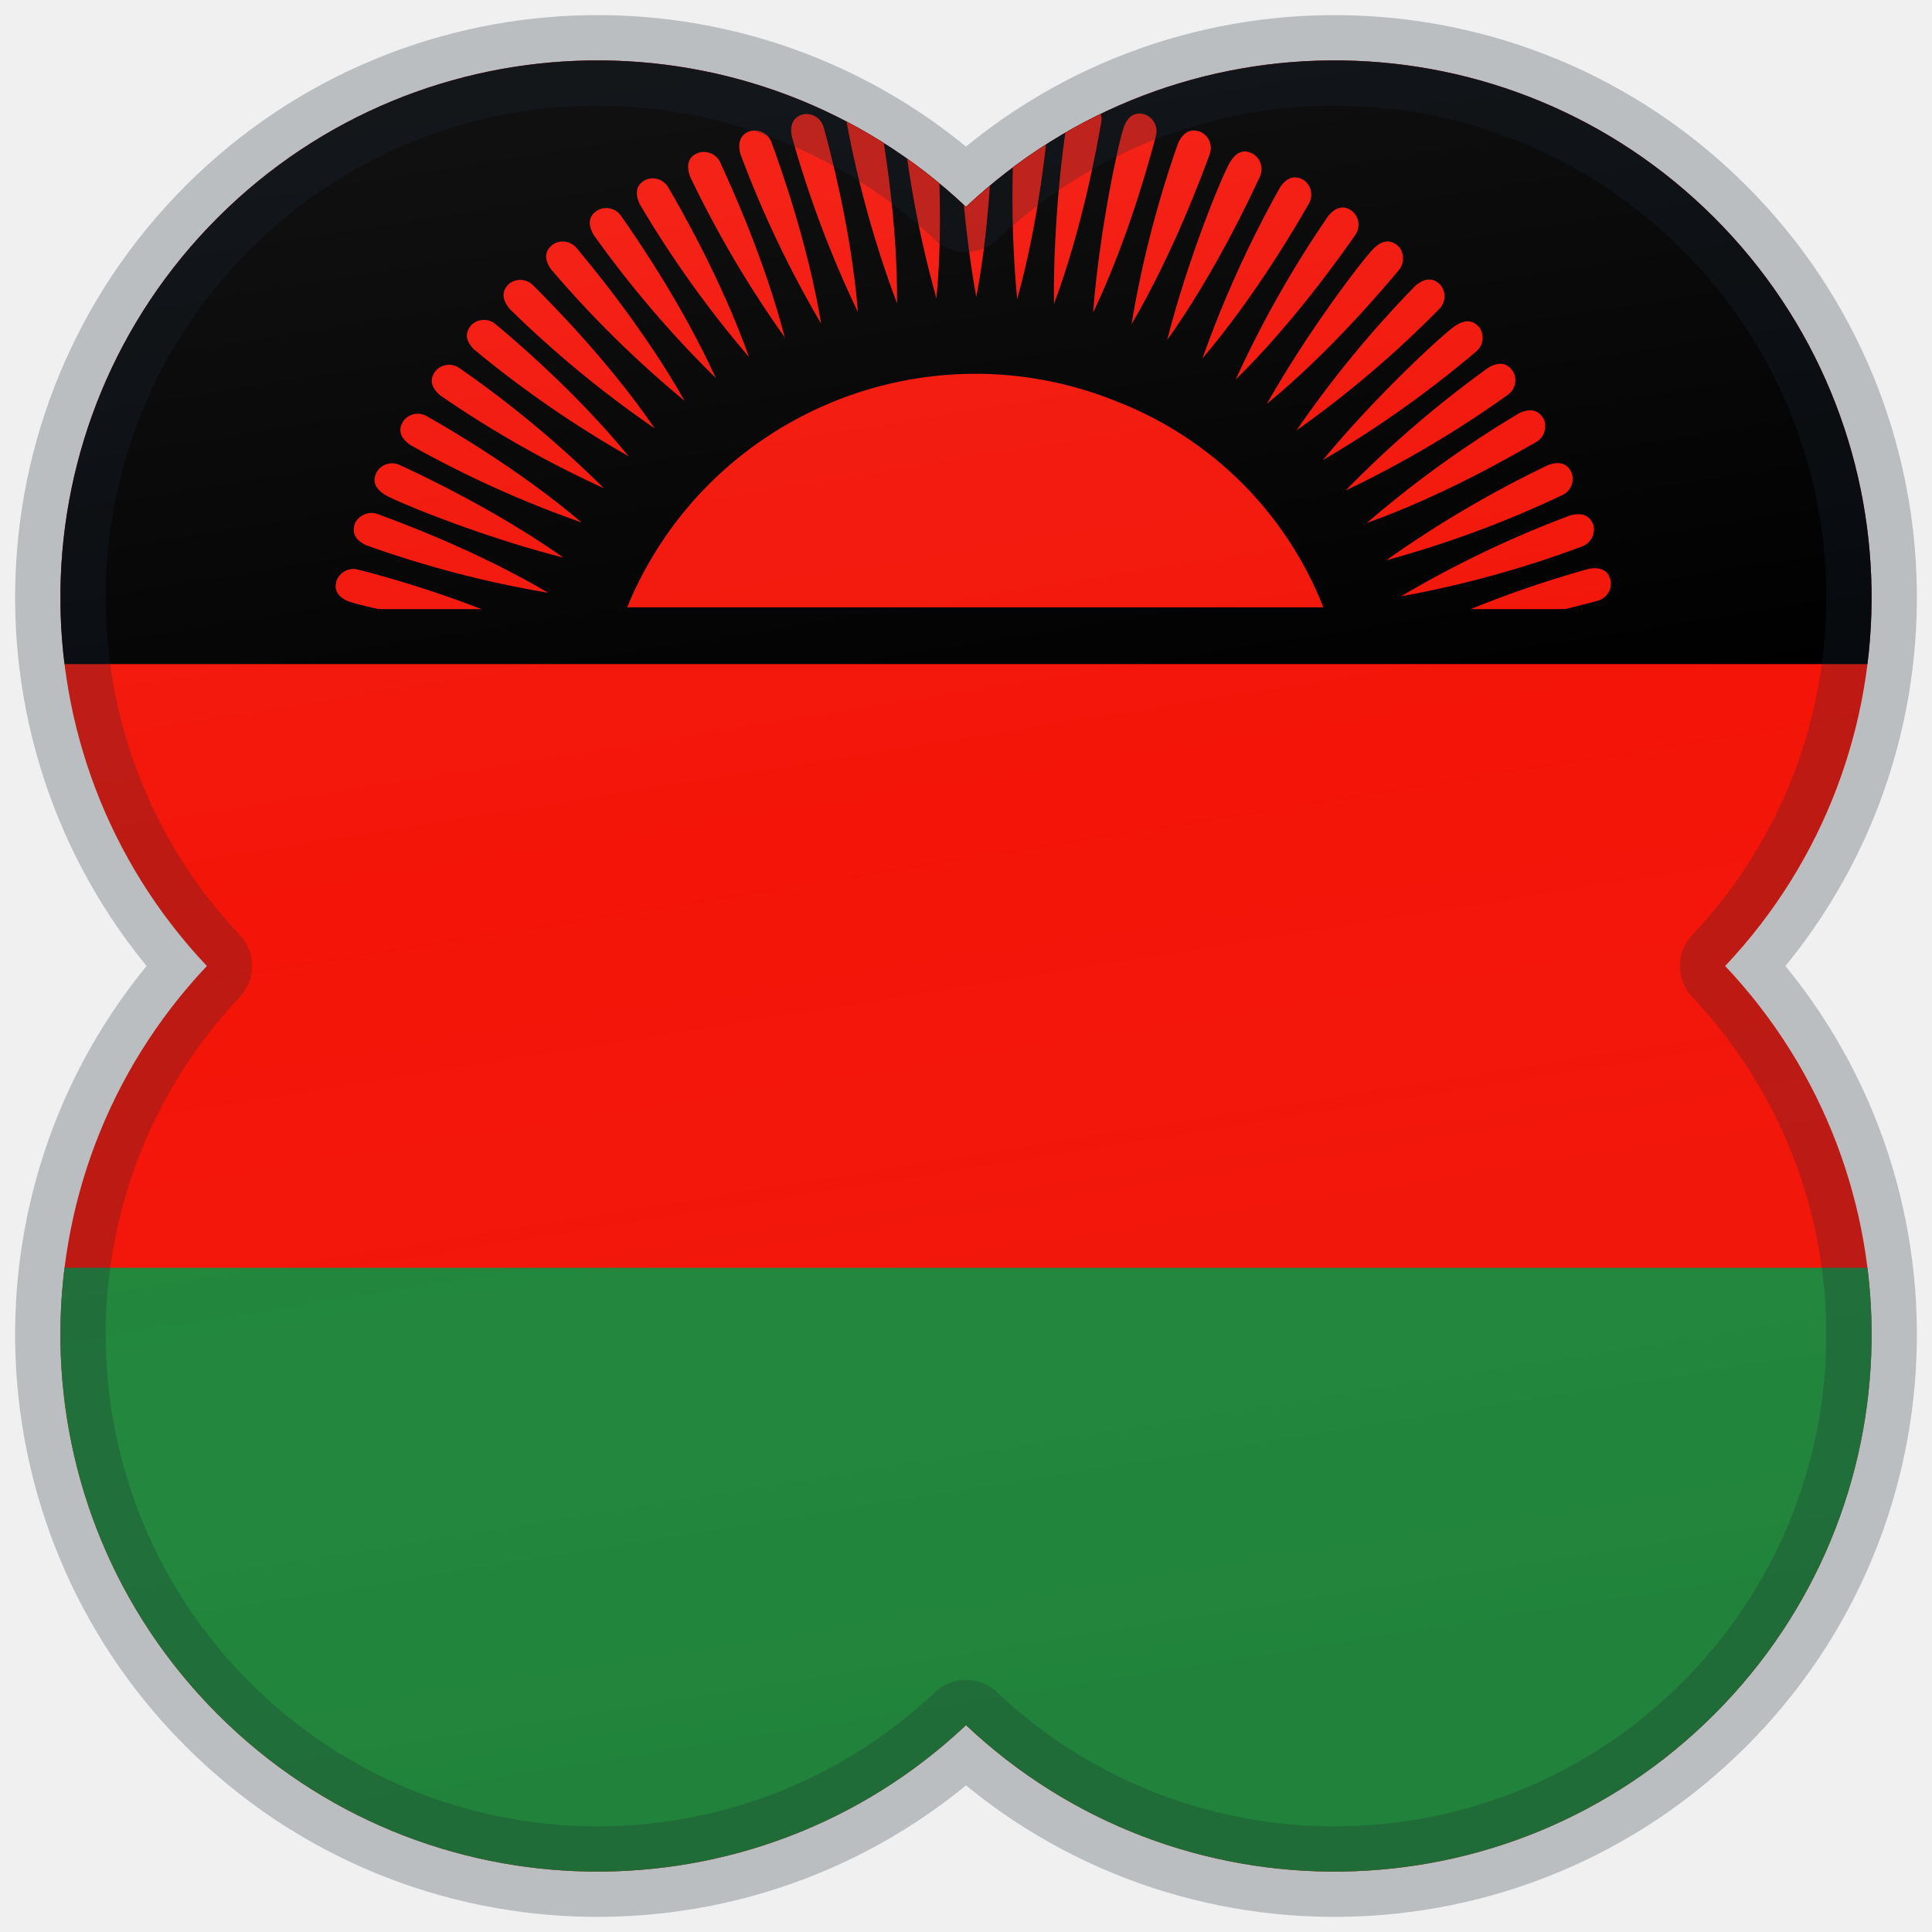
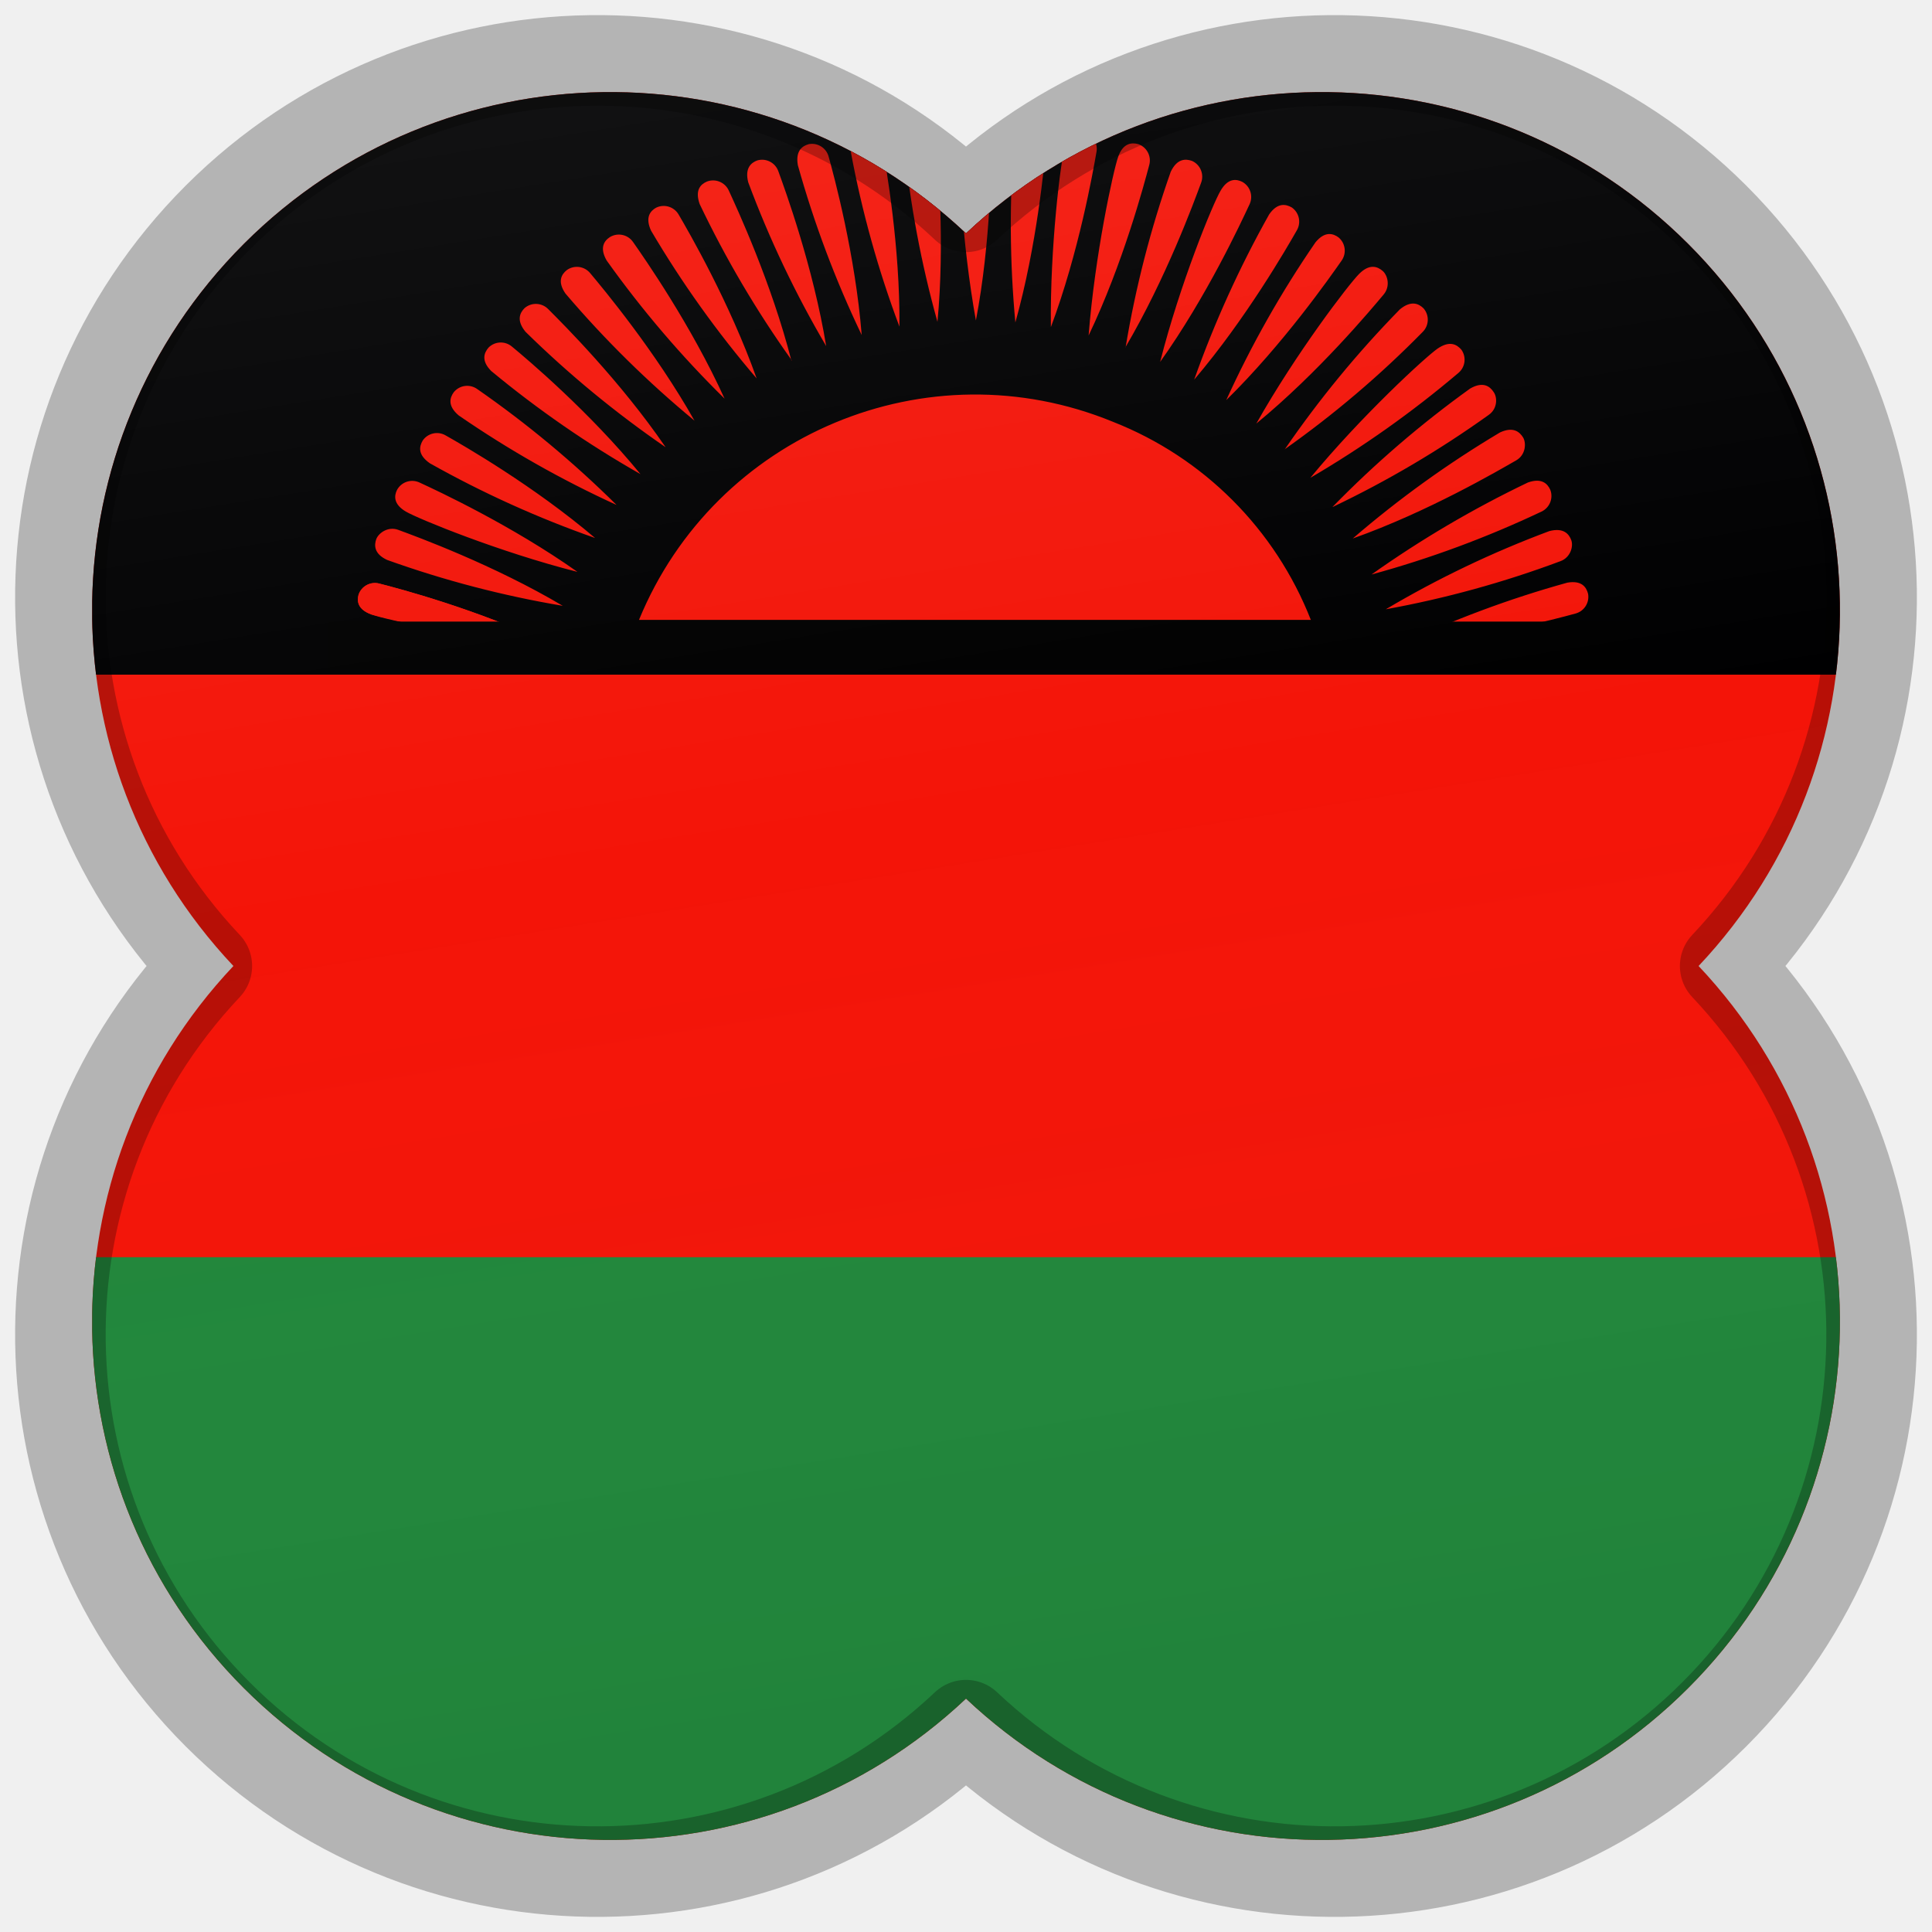
<svg xmlns="http://www.w3.org/2000/svg" viewBox="0 0 512 512" width="512" height="512" role="img" aria-labelledby="petal-soft-mw-title">
  <defs>
    <path id="petal-soft-mw-shape" d="M 256 54.811 A 142.322 142.322 0 0 1 457.189 256 A 142.322 142.322 0 0 1 256 457.189 A 142.322 142.322 0 0 1 54.811 256 A 142.322 142.322 0 0 1 256 54.811 Z" />
    <clipPath id="petal-soft-mw-clip" clipPathUnits="userSpaceOnUse">
      <path d="M 256 54.811 A 142.322 142.322 0 0 1 457.189 256 A 142.322 142.322 0 0 1 256 457.189 A 142.322 142.322 0 0 1 54.811 256 A 142.322 142.322 0 0 1 256 54.811 Z" />
    </clipPath>
    <linearGradient id="petal-soft-mw-shade" x1="0" y1="0" x2="0.16" y2="1">
      <stop offset="0%" stop-color="#ffffff" stop-opacity=".075" />
      <stop offset="48%" stop-color="#ffffff" stop-opacity="0" />
      <stop offset="100%" stop-color="#151a2b" stop-opacity=".038" />
    </linearGradient>
    <clipPath id="petal-soft-mw-source-mw-a">
      <path fill-opacity=".7" d="M179.7 0h708.7v708.7H179.7z" />
    </clipPath>
  </defs>
-   <g clip-path="url(#petal-soft-mw-clip)">
-     <path d="M 256 54.811 A 142.322 142.322 0 0 1 457.189 256 A 142.322 142.322 0 0 1 256 457.189 A 142.322 142.322 0 0 1 54.811 256 A 142.322 142.322 0 0 1 256 54.811 Z" fill="#fff" />
-     <g transform="translate(16, 16) scale(0.9375)">
-       <g fill-rule="evenodd" stroke-width="1pt" clip-path="url(#petal-soft-mw-source-mw-a)" transform="translate(-129.8)scale(.72249)">
-         <path fill="#f41408" d="M0 0h1063v708.7H0z" />
-         <path fill="#21873b" d="M0 472.4h1063v236.3H0z" />
-         <path fill="#000001" d="M0 0h1063v236.2H0z" />
-         <path fill="#f31509" d="M401.4 214a147.3 147.3 0 0 1 192.2-80.3 142 142 0 0 1 80.2 80.3zm-36 9.8a420 420 0 0 1-72.5-12c-5.6-2-5.9-5.4-5.2-8a7 7 0 0 1 8.5-4.5c7.9 2 39.9 10.5 69.3 24.5zM538 92.6c-5.8-32-7.3-67.3-6.7-73.2s3.8-7 6.5-7a7 7 0 0 1 6.5 7c0 8.2-.2 41.3-6.3 73.2m16 .8a428 428 0 0 1-.5-73.6c1.1-5.9 4.4-6.7 7.1-6.4s6.3 3.3 5.9 7.6c-.7 8-3.7 41-12.5 72.4m14.4 2c-.4-32.6 4-67.6 5.7-73.4 1.5-5.8 4.9-6.3 7.6-5.8a7 7 0 0 1 5.2 8c-1.4 8-7.1 40.6-18.5 71.1zm15.3 3.3c2.5-32.4 10-66.9 12-72.5s5.5-5.8 8.1-5.1a7 7 0 0 1 4.5 8.4c-2.1 7.9-10.6 39.9-24.6 69.2m15 4.8A422 422 0 0 1 617 32.3c2.6-5.4 6-5.3 8.6-4.4a7 7 0 0 1 3.7 8.9c-2.8 7.6-14.2 38.7-30.7 66.7zm14 5.9c8-31.6 21.4-64.2 24.5-69.4 3-5.2 6.4-4.8 8.8-3.6a7 7 0 0 1 3 9c-3.5 7.5-17.4 37.5-36.3 64m13.8 7.2a432 432 0 0 1 30.4-67c3.4-4.9 6.8-4.2 9.2-2.8a7 7 0 0 1 2 9.3c-4 7-20.5 35.7-41.6 60.5m13 8.3a420 420 0 0 1 36.2-64c3.8-4.6 7.1-3.6 9.3-2a7 7 0 0 1 1.3 9.4c-4.7 6.7-23.6 33.8-46.8 56.6m12.2 9.5c16-28.4 37.4-56.4 41.7-60.7 4.2-4.2 7.4-3 9.5-1.2s3.2 6.3.4 9.6c-5.2 6.2-26.4 31.6-51.6 52.3m11.5 10.5a424 424 0 0 1 46.7-56.8c4.6-3.8 7.7-2.3 9.6-.4a7 7 0 0 1-.4 9.6 410 410 0 0 1-56 47.6zm10.4 11.5c20.7-25.1 46.7-49 51.6-52.4 5-3.4 7.8-1.6 9.6.4a7 7 0 0 1-1.2 9.5 422 422 0 0 1-60 42.5m9 11.8a422 422 0 0 1 55.8-48c5.2-3 8-.9 9.5 1.4 1.6 2.2 1.6 6.8-2 9.3a416 416 0 0 1-63.2 37.3zm8.2 12.8a422 422 0 0 1 59.7-43c5.4-2.5 8-.2 9.4 2.1 1.3 2.3 1 7-2.8 9.2-7 4-35.6 20.8-66.3 31.7m7.6 14.6a432 432 0 0 1 63.4-37.3c5.6-2 8 .5 9.1 3a7 7 0 0 1-3.6 8.8 418 418 0 0 1-68.9 25.5m5.8 14.1a413 413 0 0 1 66.3-31.7c5.8-1.5 8 1.2 8.9 3.7s-.3 7-4.4 8.5a413 413 0 0 1-70.8 19.5m4.6 15a421 421 0 0 1 69-25.8c5.8-1 7.7 1.8 8.4 4.5a7 7 0 0 1-5 8c-8 2.2-39.9 10.7-72.4 13.2zM522.4 93.1A421 421 0 0 1 508.9 21c0-6 3.1-7.3 5.8-7.6a7 7 0 0 1 7.1 6.5c.8 8 3.7 41 .6 73.4zm-15.4 2a419 419 0 0 1-19.7-70.8c-.5-6 2.5-7.6 5.1-8.1a7 7 0 0 1 7.7 5.8c1.4 8 7.2 40.6 6.9 73.1m-15.3 3.4a422 422 0 0 1-25.9-68.9c-1-5.9 1.9-7.8 4.5-8.5a7 7 0 0 1 8 5.1c2.2 7.9 10.8 39.8 13.4 72.3m-14.4 4.5a420 420 0 0 1-31.6-66.4c-1.5-5.8 1.2-8 3.7-8.9a7 7 0 0 1 8.5 4.4c2.8 7.7 14.1 38.7 19.4 70.9m-14 5.7A420 420 0 0 1 426 45.4c-2-5.7.4-8 2.9-9.1a7 7 0 0 1 8.9 3.6c3.4 7.4 17.3 37.4 25.4 69zm-14.2 7.4a420 420 0 0 1-42.8-59.9c-2.5-5.4-.3-8 2-9.3a7 7 0 0 1 9.2 2.8c4.1 7 20.7 35.7 31.6 66.4m-13 8.2a422 422 0 0 1-47.8-56c-3-5.2-1-8 1.3-9.5a7 7 0 0 1 9.4 2c4.7 6.7 23.6 33.8 37.1 63.5m-12.1 9a419 419 0 0 1-52.4-51.6c-3.4-4.9-1.6-7.8.5-9.5a7 7 0 0 1 9.5 1.2c5.2 6.2 26.4 31.6 42.4 60zM412.2 144a422 422 0 0 1-56.8-46.8c-3.8-4.6-2.3-7.7-.4-9.6a7 7 0 0 1 9.6.4c5.8 5.8 29.2 29.1 47.6 56M402 154.9a421 421 0 0 1-60.5-41.8c-4.2-4.2-2.9-7.4-1.1-9.5a7 7 0 0 1 9.5-.4c6.3 5.2 31.5 26.5 52.1 51.7m-9.7 12.5a421 421 0 0 1-64-36.3c-4.6-3.9-3.6-7.2-2-9.4a7 7 0 0 1 9.5-1.3 423 423 0 0 1 56.5 47m-8.7 13.4a421 421 0 0 1-67-30.3c-5-3.5-4.3-6.8-2.9-9.2a7 7 0 0 1 9.3-2.1c7.1 4 35.8 20.5 60.6 41.6m-7.3 13.7c-31.5-8-64.2-21.4-69.4-24.4-5.1-3-4.8-6.4-3.6-8.8a7 7 0 0 1 9.1-3c7.4 3.4 37.4 17.4 64 36.2zm-5.8 13.8a415 415 0 0 1-71.2-18.6c-5.4-2.5-5.3-6-4.4-8.5 1-2.5 4.8-5.2 8.9-3.7 7.6 2.8 38.7 14.2 66.7 30.8" />
-         <path fill="#f31509" d="M365.5 223.8c-32.5-2.5-67-9.9-72.6-12s-5.9-5.4-5.2-8a7 7 0 0 1 8.5-4.5c7.9 2 39.9 10.5 69.3 24.5" />
-         <path d="M275.3 214.7H803V234H275.3z" />
+   <g transform="translate(8.96, 8.96) scale(0.965)">
+     <g clip-path="url(#petal-soft-mw-clip)">
+       <path d="M 256 54.811 A 142.322 142.322 0 0 1 457.189 256 A 142.322 142.322 0 0 1 256 457.189 A 142.322 142.322 0 0 1 54.811 256 A 142.322 142.322 0 0 1 256 54.811 Z" fill="#fff" />
+       <g transform="translate(16, 16) scale(0.9375)">
+         <g fill-rule="evenodd" stroke-width="1pt" clip-path="url(#petal-soft-mw-source-mw-a)" transform="translate(-129.8)scale(.72249)">
+           <path fill="#f41408" d="M0 0h1063v708.7H0z" />
+           <path fill="#21873b" d="M0 472.4h1063v236.3H0z" />
+           <path fill="#000001" d="M0 0h1063v236.2H0z" />
+           <path fill="#f31509" d="M401.4 214a147.3 147.3 0 0 1 192.2-80.3 142 142 0 0 1 80.2 80.3zm-36 9.8a420 420 0 0 1-72.5-12c-5.6-2-5.9-5.4-5.2-8a7 7 0 0 1 8.5-4.5c7.9 2 39.9 10.5 69.3 24.5zM538 92.6c-5.8-32-7.3-67.3-6.7-73.2s3.8-7 6.5-7a7 7 0 0 1 6.5 7c0 8.2-.2 41.3-6.3 73.2m16 .8a428 428 0 0 1-.5-73.6c1.1-5.9 4.4-6.7 7.1-6.4s6.3 3.3 5.9 7.6c-.7 8-3.7 41-12.5 72.4m14.4 2c-.4-32.6 4-67.6 5.7-73.4 1.5-5.8 4.9-6.3 7.6-5.8a7 7 0 0 1 5.2 8c-1.4 8-7.1 40.6-18.5 71.1zm15.3 3.3c2.5-32.4 10-66.9 12-72.5s5.5-5.8 8.1-5.1a7 7 0 0 1 4.5 8.4c-2.1 7.9-10.6 39.9-24.6 69.2m15 4.8A422 422 0 0 1 617 32.3c2.6-5.4 6-5.3 8.6-4.4a7 7 0 0 1 3.7 8.9c-2.8 7.6-14.2 38.7-30.7 66.7zm14 5.9c8-31.6 21.4-64.2 24.5-69.4 3-5.2 6.4-4.8 8.8-3.6a7 7 0 0 1 3 9c-3.5 7.5-17.4 37.5-36.3 64m13.8 7.2a432 432 0 0 1 30.4-67c3.4-4.9 6.8-4.2 9.2-2.8a7 7 0 0 1 2 9.3c-4 7-20.5 35.7-41.6 60.5m13 8.3a420 420 0 0 1 36.2-64c3.8-4.6 7.1-3.6 9.3-2a7 7 0 0 1 1.3 9.4c-4.7 6.7-23.6 33.8-46.8 56.6m12.2 9.5c16-28.4 37.4-56.4 41.7-60.7 4.2-4.2 7.4-3 9.5-1.2s3.2 6.3.4 9.6c-5.2 6.2-26.4 31.6-51.6 52.3m11.5 10.5a424 424 0 0 1 46.7-56.8c4.6-3.8 7.7-2.3 9.6-.4a7 7 0 0 1-.4 9.6 410 410 0 0 1-56 47.6zm10.4 11.5c20.7-25.1 46.7-49 51.6-52.4 5-3.4 7.8-1.6 9.6.4a7 7 0 0 1-1.2 9.5 422 422 0 0 1-60 42.5m9 11.8a422 422 0 0 1 55.8-48c5.2-3 8-.9 9.5 1.4 1.6 2.2 1.6 6.8-2 9.3a416 416 0 0 1-63.2 37.3zm8.2 12.8a422 422 0 0 1 59.7-43c5.4-2.5 8-.2 9.4 2.1 1.3 2.3 1 7-2.8 9.2-7 4-35.6 20.8-66.3 31.7m7.6 14.6a432 432 0 0 1 63.4-37.3c5.6-2 8 .5 9.1 3a7 7 0 0 1-3.6 8.8 418 418 0 0 1-68.9 25.5m5.8 14.1a413 413 0 0 1 66.3-31.7c5.8-1.5 8 1.2 8.9 3.7s-.3 7-4.4 8.5a413 413 0 0 1-70.8 19.5m4.6 15a421 421 0 0 1 69-25.8c5.8-1 7.7 1.8 8.4 4.5a7 7 0 0 1-5 8c-8 2.2-39.9 10.7-72.4 13.2zM522.4 93.1A421 421 0 0 1 508.9 21c0-6 3.1-7.3 5.8-7.6a7 7 0 0 1 7.1 6.5c.8 8 3.7 41 .6 73.4zm-15.4 2a419 419 0 0 1-19.7-70.8c-.5-6 2.5-7.6 5.1-8.1a7 7 0 0 1 7.7 5.8c1.4 8 7.2 40.6 6.9 73.1m-15.3 3.4a422 422 0 0 1-25.9-68.9c-1-5.9 1.9-7.8 4.5-8.5a7 7 0 0 1 8 5.1c2.2 7.9 10.8 39.8 13.4 72.3m-14.4 4.5a420 420 0 0 1-31.6-66.4c-1.5-5.8 1.2-8 3.7-8.9a7 7 0 0 1 8.5 4.4c2.8 7.7 14.1 38.7 19.4 70.9m-14 5.7A420 420 0 0 1 426 45.4c-2-5.7.4-8 2.9-9.1a7 7 0 0 1 8.9 3.6c3.4 7.4 17.3 37.4 25.4 69zm-14.2 7.4a420 420 0 0 1-42.8-59.9c-2.5-5.4-.3-8 2-9.3a7 7 0 0 1 9.2 2.8c4.1 7 20.7 35.7 31.6 66.4m-13 8.2a422 422 0 0 1-47.8-56c-3-5.2-1-8 1.3-9.5a7 7 0 0 1 9.4 2c4.7 6.7 23.6 33.8 37.1 63.5m-12.1 9a419 419 0 0 1-52.4-51.6c-3.4-4.9-1.6-7.8.5-9.5a7 7 0 0 1 9.5 1.2c5.2 6.2 26.4 31.6 42.4 60zM412.2 144a422 422 0 0 1-56.8-46.8c-3.8-4.6-2.3-7.7-.4-9.6a7 7 0 0 1 9.6.4c5.8 5.8 29.2 29.1 47.6 56M402 154.9a421 421 0 0 1-60.5-41.8c-4.2-4.2-2.9-7.4-1.1-9.5a7 7 0 0 1 9.5-.4c6.3 5.2 31.5 26.5 52.1 51.7m-9.7 12.5a421 421 0 0 1-64-36.3c-4.6-3.9-3.6-7.2-2-9.4a7 7 0 0 1 9.5-1.3 423 423 0 0 1 56.5 47m-8.7 13.4a421 421 0 0 1-67-30.3c-5-3.5-4.3-6.8-2.9-9.2a7 7 0 0 1 9.3-2.1c7.1 4 35.8 20.5 60.6 41.6m-7.3 13.7c-31.5-8-64.2-21.4-69.4-24.4-5.1-3-4.8-6.4-3.6-8.8a7 7 0 0 1 9.1-3c7.4 3.4 37.4 17.4 64 36.2zm-5.8 13.8a415 415 0 0 1-71.2-18.6c-5.4-2.5-5.3-6-4.4-8.5 1-2.5 4.8-5.2 8.9-3.7 7.6 2.8 38.7 14.2 66.7 30.8" />
+           <path fill="#f31509" d="M365.5 223.8c-32.5-2.5-67-9.9-72.6-12s-5.9-5.4-5.2-8a7 7 0 0 1 8.5-4.5c7.9 2 39.9 10.5 69.3 24.5" />
+           <path d="M275.3 214.7H803V234H275.3z" />
+         </g>
      </g>
+       <path d="M 256 54.811 A 142.322 142.322 0 0 1 457.189 256 A 142.322 142.322 0 0 1 256 457.189 A 142.322 142.322 0 0 1 54.811 256 A 142.322 142.322 0 0 1 256 54.811 Z" fill="url(#petal-soft-mw-shade)" />
    </g>
-     <path d="M 256 54.811 A 142.322 142.322 0 0 1 457.189 256 A 142.322 142.322 0 0 1 256 457.189 A 142.322 142.322 0 0 1 54.811 256 A 142.322 142.322 0 0 1 256 54.811 Z" fill="url(#petal-soft-mw-shade)" />
  </g>
-   <path d="M 256 54.811 A 142.322 142.322 0 0 1 457.189 256 A 142.322 142.322 0 0 1 256 457.189 A 142.322 142.322 0 0 1 54.811 256 A 142.322 142.322 0 0 1 256 54.811 Z" fill="none" stroke="#1f2937" stroke-width="24" stroke-opacity="0.25" stroke-linejoin="round" />
+   <path d="M 256 54.811 A 142.322 142.322 0 0 1 457.189 256 A 142.322 142.322 0 0 1 256 457.189 A 142.322 142.322 0 0 1 54.811 256 A 142.322 142.322 0 0 1 256 54.811 Z" fill="none" stroke="currentColor" stroke-width="24" stroke-opacity="0.25" stroke-linejoin="round" />
</svg>
